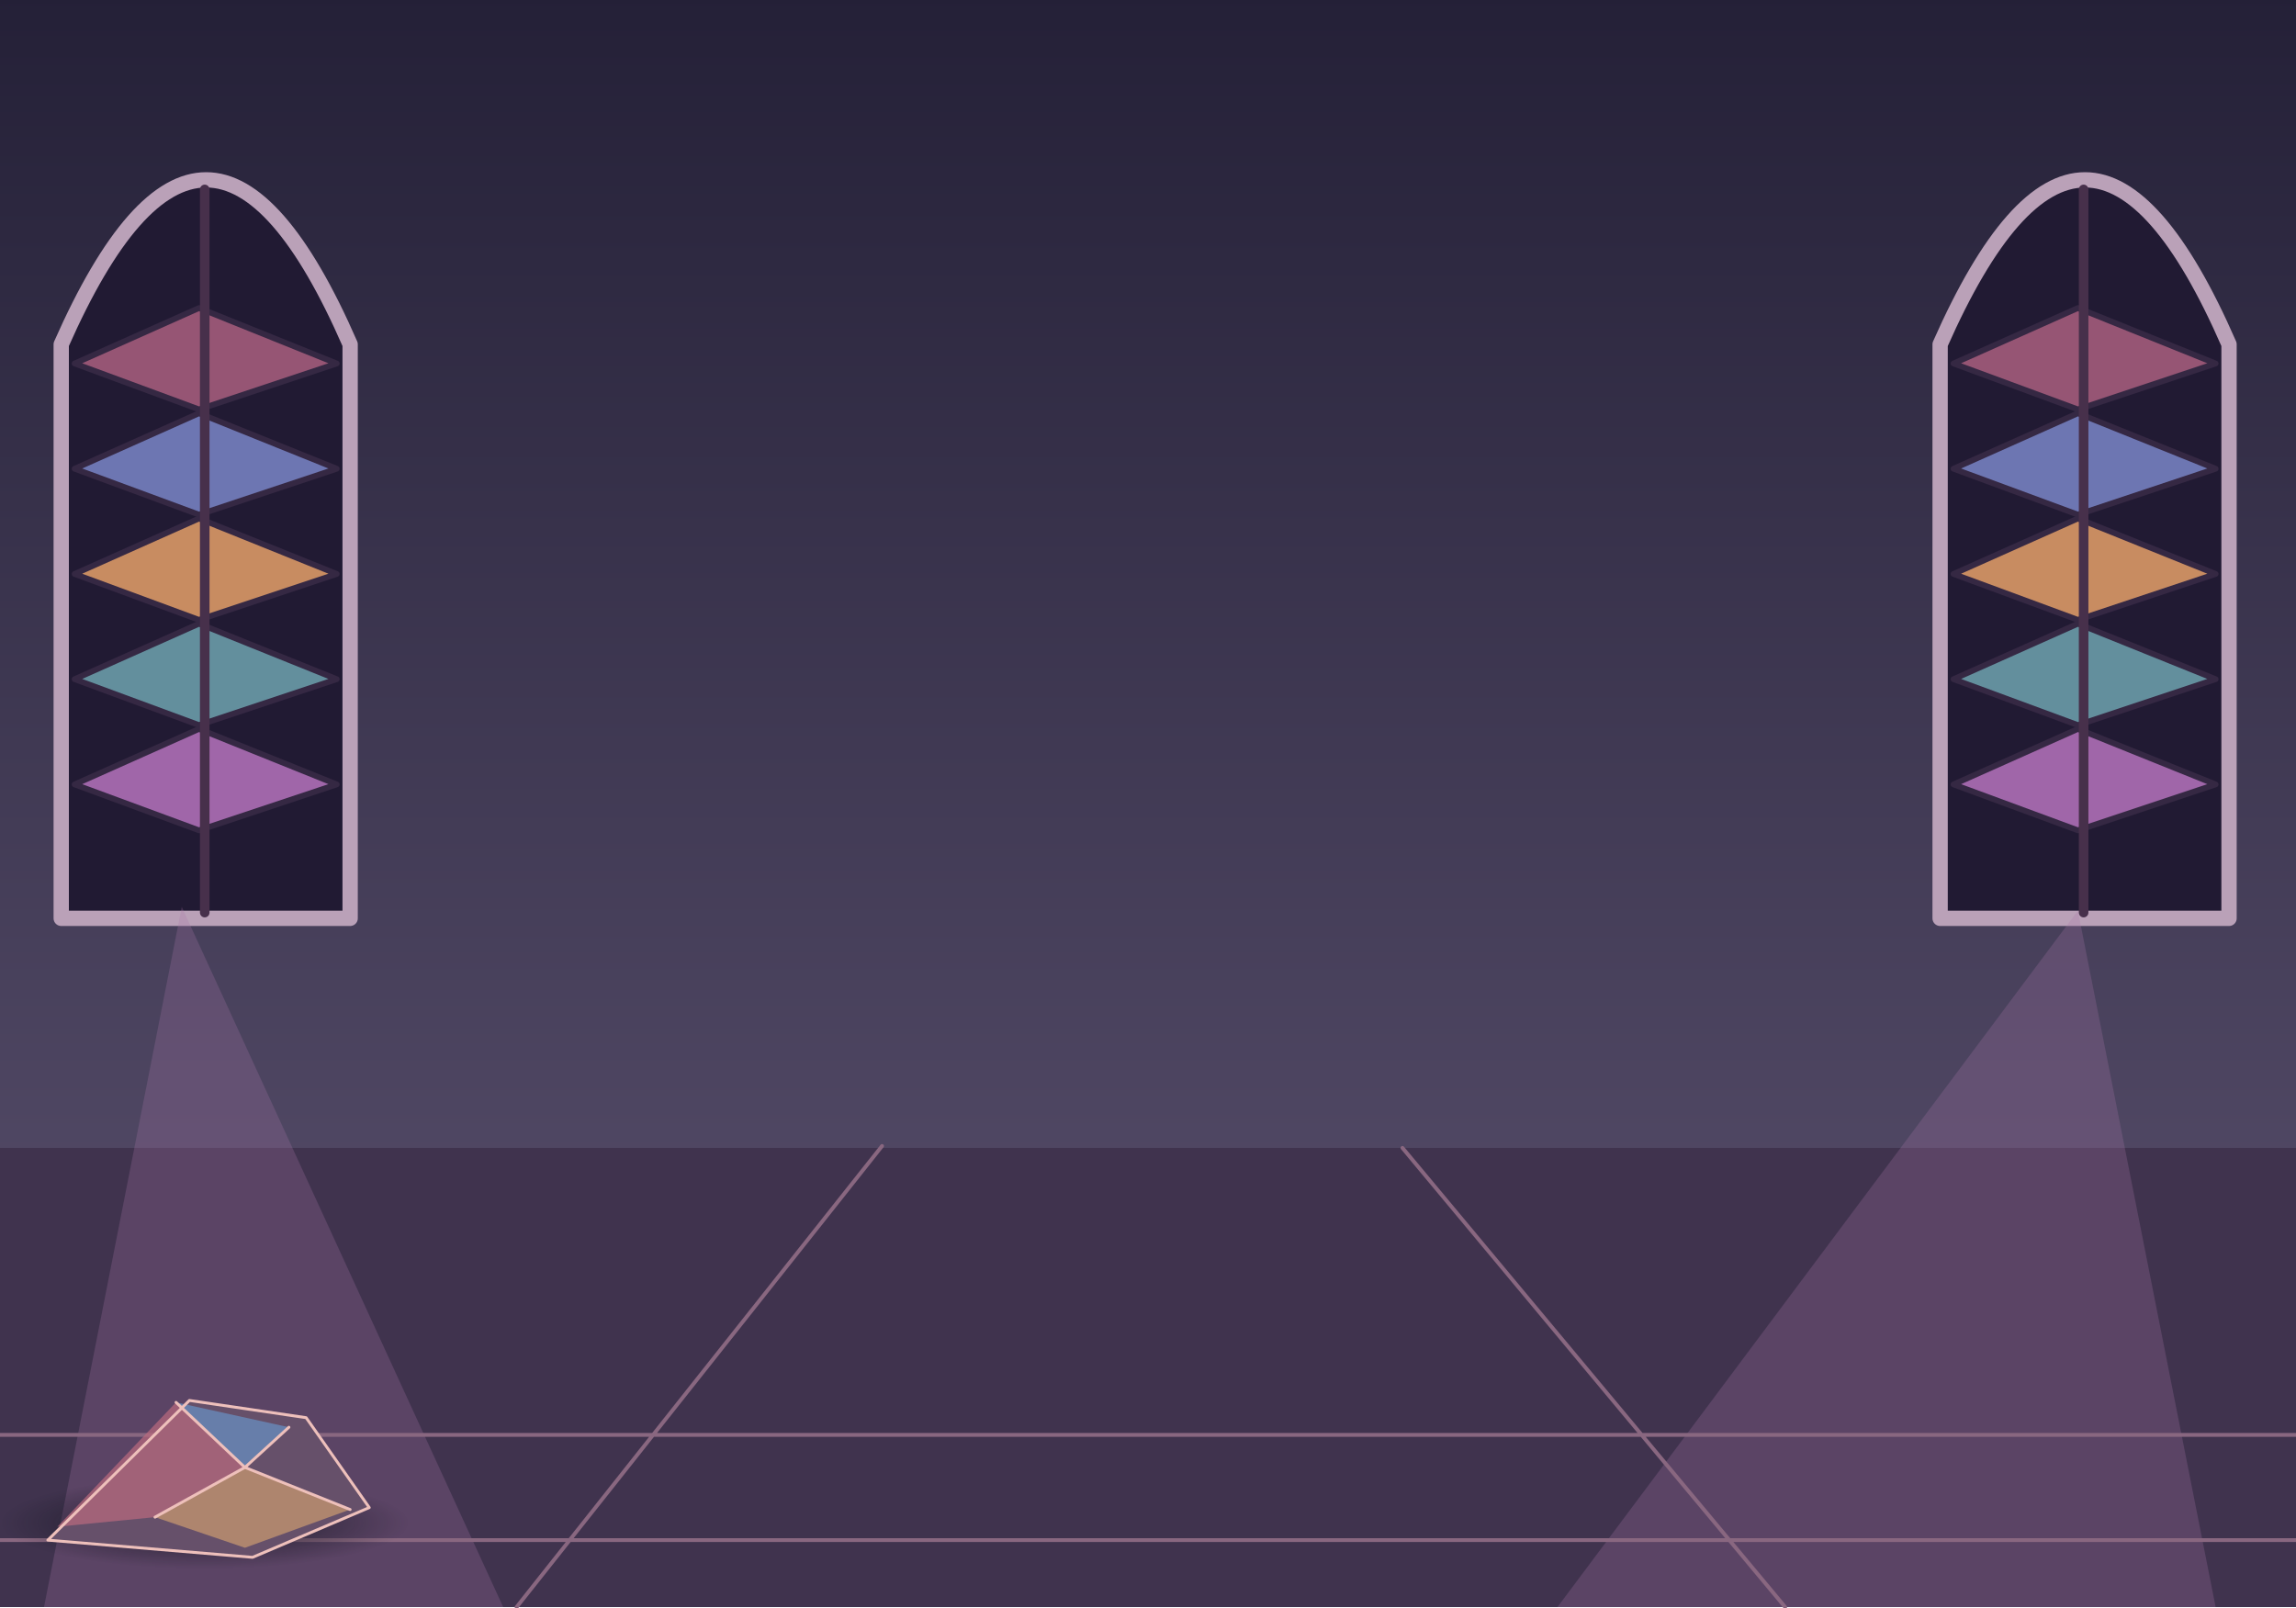
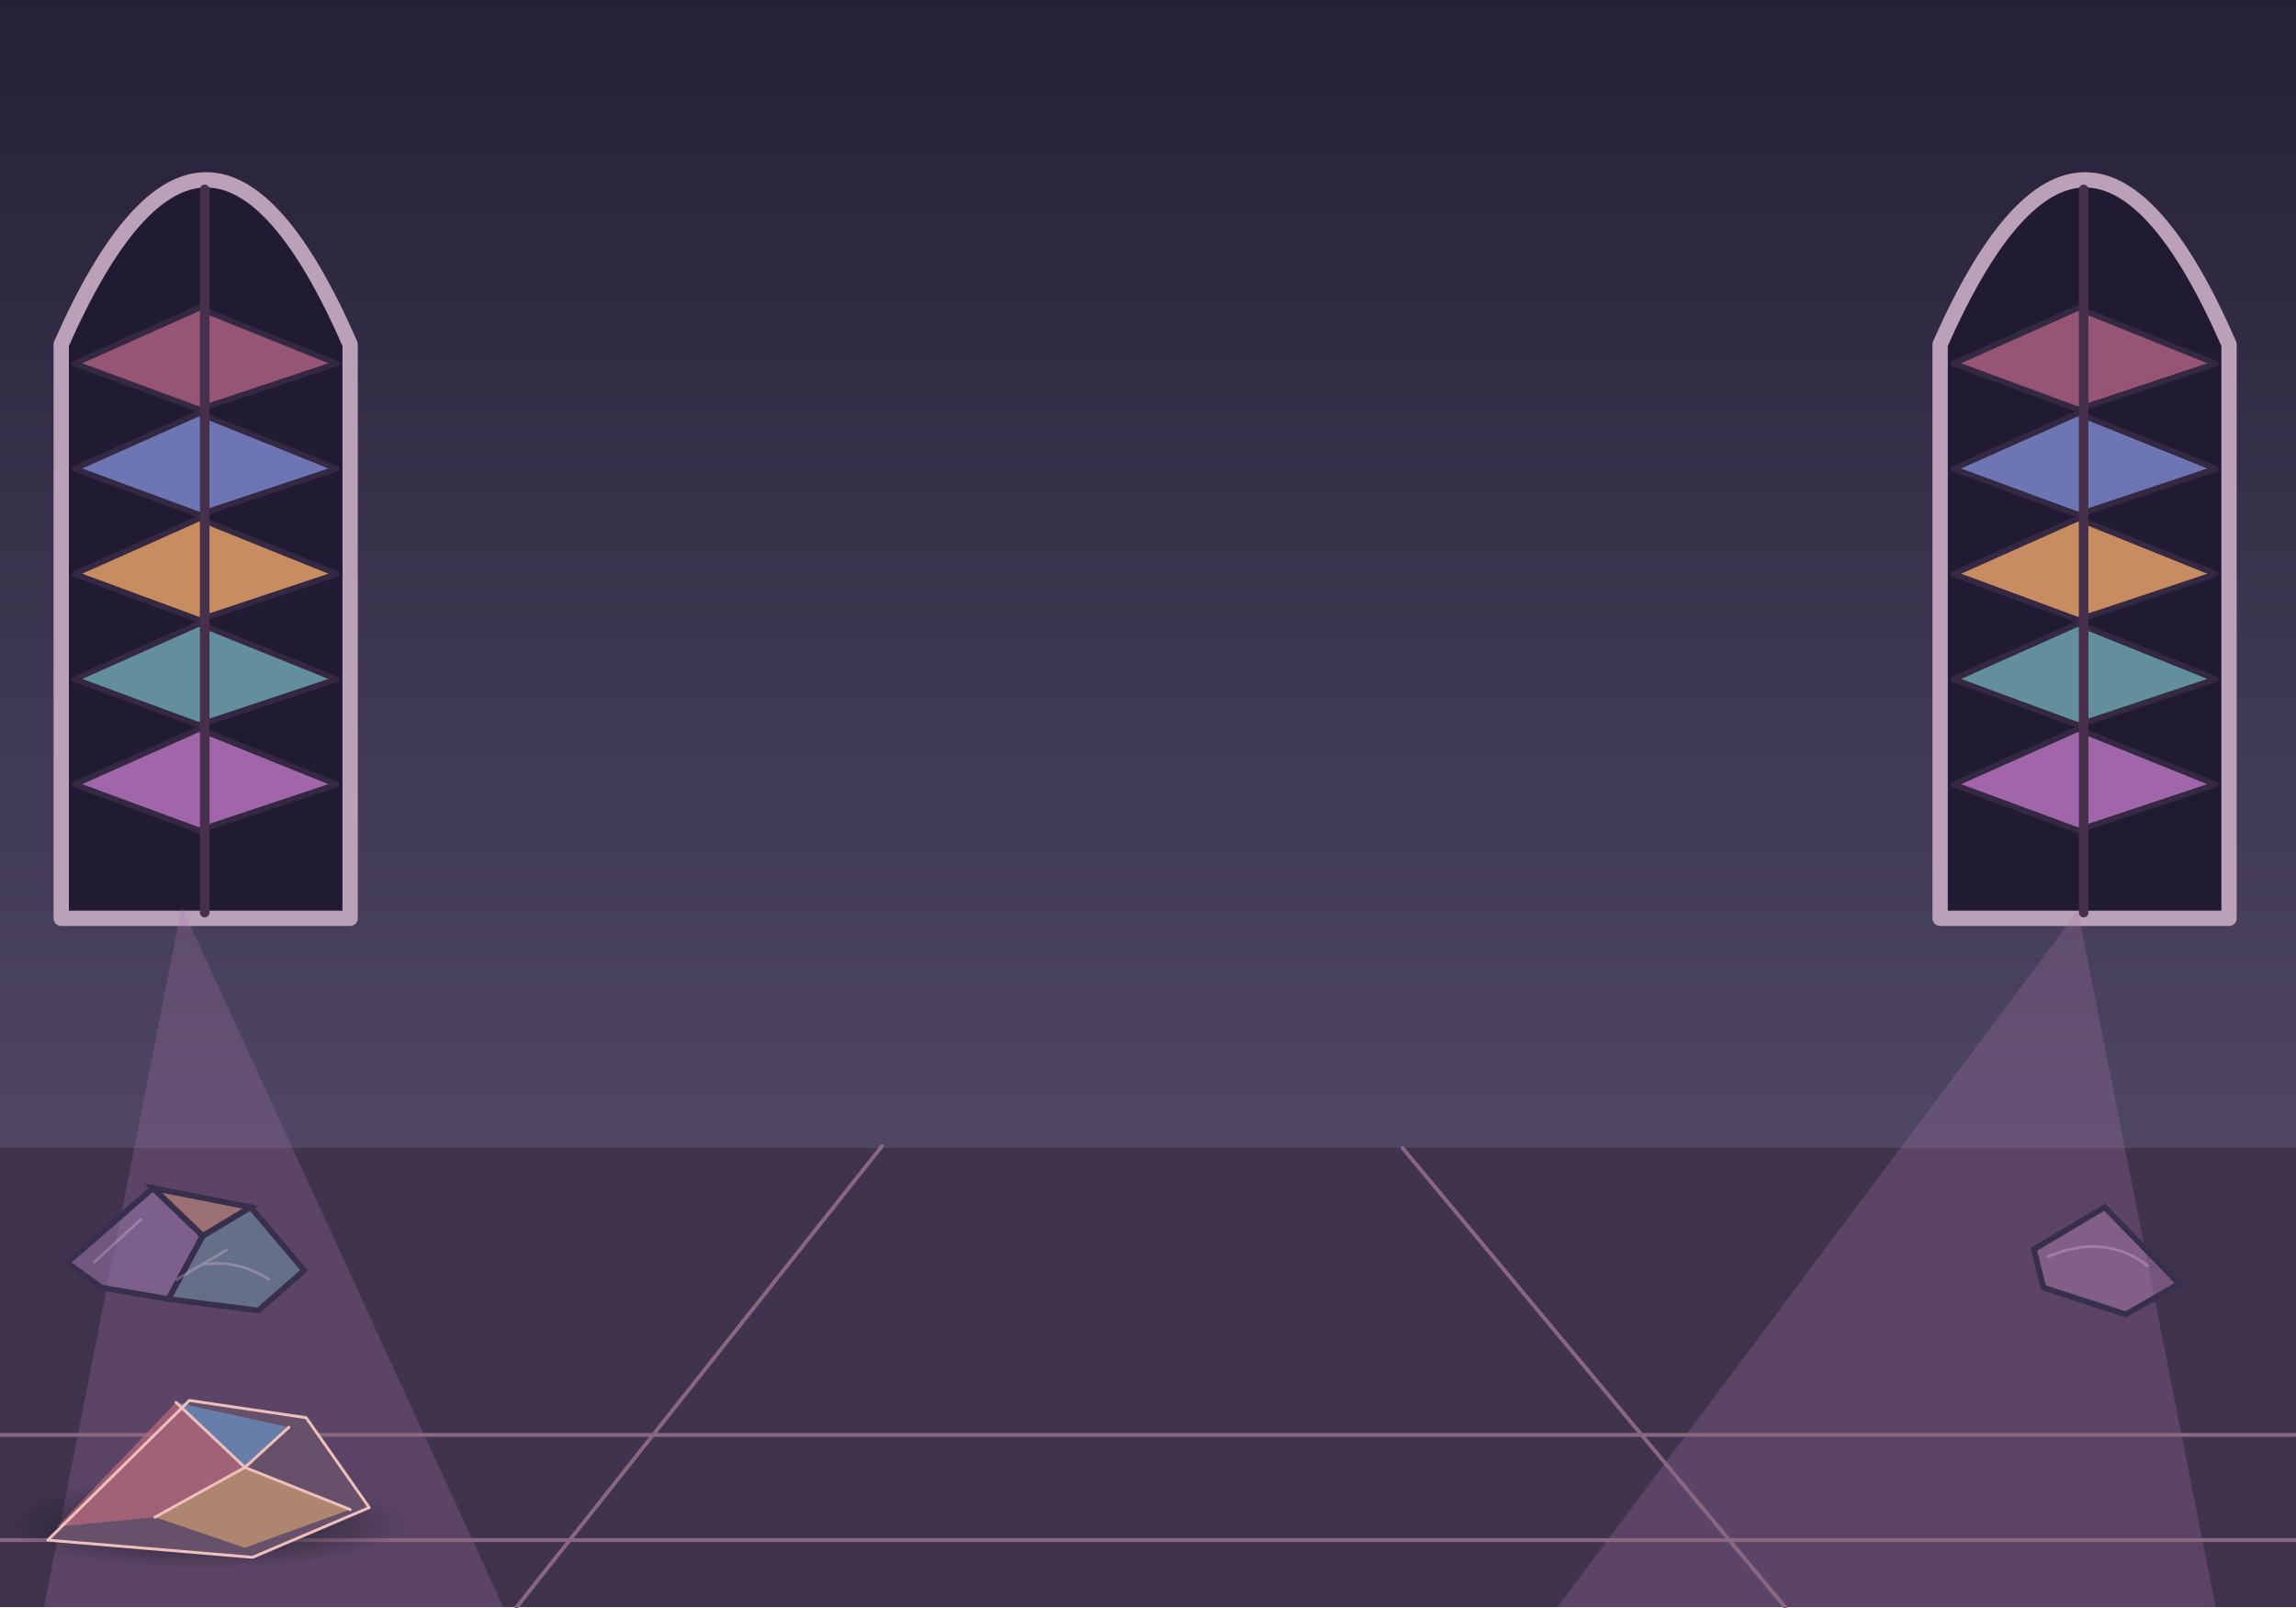
<svg xmlns="http://www.w3.org/2000/svg" viewBox="0 0 1200 840">
  <defs>
    <linearGradient id="sky" x2="0" y2="1">
      <stop stop-color="#242037" />
      <stop offset="1" stop-color="#605674" />
    </linearGradient>
    <radialGradient id="light">
      <stop stop-color="#e3a8e9" stop-opacity=".55" />
      <stop offset="1" stop-color="#e3a8e9" stop-opacity="0" />
    </radialGradient>
    <linearGradient id="prop" x2=".37" y2="1">
      <stop stop-color="#5f456b" />
      <stop offset=".52" stop-color="#2f263d" />
      <stop offset="1" stop-color="#121017" />
    </linearGradient>
    <radialGradient id="contact">
      <stop stop-color="#0d1019" stop-opacity=".81" />
      <stop offset="1" stop-color="#0d1019" stop-opacity="0" />
    </radialGradient>
    <style>.lit {fill:none;stroke:#eec0bb;stroke-linecap:round;stroke-linejoin:round}</style>
  </defs>
  <path fill="url(#sky)" d="M0 0h1200v840H0z" />
  <path d="M32 480V180q76-172 151 0v300z" fill="#211a33" stroke="#baa1b8" stroke-width="8" stroke-linecap="round" stroke-linejoin="round" />
  <path d="M39 190l65-29 72 29-72 24z" fill="#965574" stroke="#352843" stroke-width="3" stroke-linecap="round" stroke-linejoin="round" />
  <path d="M39 245l65-29 72 29-72 24z" fill="#6d76b2" stroke="#352843" stroke-width="3" stroke-linecap="round" stroke-linejoin="round" />
  <path d="M39 300l65-29 72 29-72 24z" fill="#c88c61" stroke="#352843" stroke-width="3" stroke-linecap="round" stroke-linejoin="round" />
  <path d="M39 355l65-29 72 29-72 24z" fill="#638f9d" stroke="#352843" stroke-width="3" stroke-linecap="round" stroke-linejoin="round" />
  <path d="M39 410l65-29 72 29-72 24z" fill="#a066a9" stroke="#352843" stroke-width="3" stroke-linecap="round" stroke-linejoin="round" />
  <path d="M107 99v378" fill="#0000" stroke="#47304b" stroke-width="5" stroke-linecap="round" stroke-linejoin="round" />
  <path d="M1014 480V180q76-172 151 0v300z" fill="#211a33" stroke="#baa1b8" stroke-width="8" stroke-linecap="round" stroke-linejoin="round" />
  <path d="M1021 190l65-29 72 29-72 24z" fill="#965574" stroke="#352843" stroke-width="3" stroke-linecap="round" stroke-linejoin="round" />
  <path d="M1021 245l65-29 72 29-72 24z" fill="#6d76b2" stroke="#352843" stroke-width="3" stroke-linecap="round" stroke-linejoin="round" />
  <path d="M1021 300l65-29 72 29-72 24z" fill="#c88c61" stroke="#352843" stroke-width="3" stroke-linecap="round" stroke-linejoin="round" />
  <path d="M1021 355l65-29 72 29-72 24z" fill="#638f9d" stroke="#352843" stroke-width="3" stroke-linecap="round" stroke-linejoin="round" />
  <path d="M1021 410l65-29 72 29-72 24z" fill="#a066a9" stroke="#352843" stroke-width="3" stroke-linecap="round" stroke-linejoin="round" />
  <path d="M1089 99v378" fill="#0000" stroke="#47304b" stroke-width="5" stroke-linecap="round" stroke-linejoin="round" />
  <path d="M0 600h1200v240H0z" fill="#40334e" />
  <path d="M95 474l168 366H23zM1086 476l-272 364h344z" fill="#aa78a941" />
  <path d="M0 750h1200M0 805h1200M270 840l191-241m472 241L733 600" fill="#0000" stroke="#896780" stroke-width="2" stroke-linecap="round" stroke-linejoin="round" />
  <g transform="translate(24 694)">
    <ellipse cx="83" cy="102" rx="107" ry="24" fill="url(#contact)" />
    <path d="M1 111 75 38 136 47 169 94 108 120Z" fill="#66506a" />
    <path d="m6 104 62-65 36 34-47 26z" fill="#ba697e" opacity=".7" />
    <path d="m68 39 59 13-23 21z" fill="#677eaa" />
    <path d="m57 99 47-26 55 22-55 20z" fill="#ca9a6f" opacity=".72" />
    <path d="M1 111 75 38l61 9 33 47-61 26Zm56-12 47-26 55 22M68 39l36 34 23-21" class="lit" stroke-width="1.5" />
  </g>
+   <g stroke="#372f4b" stroke-width="3">
+     <path d="m35 660 45-39 26 25-18 33-35-6Z" fill="#9777a9" fill-opacity=".56" />
+     <path d="m80 621 51 10-25 15Z" fill="#bd887e" fill-opacity=".64" />
+     <path d="m106 646 25-15 28 33-24 21-47-6Z" fill="#7197aa" fill-opacity=".52" />
+     <path d="m1063 653 37-22 39 40-28 16-43-14Z" fill="#a377a5" fill-opacity=".54" />
+     <path d="m49 660 25-23m18 32 27-16m-13 8q18-3 35 8m929-12q30-13 53 5" fill="none" stroke="#f7cee8" stroke-opacity=".28" stroke-width="1.4" />
+   </g>
</svg>
